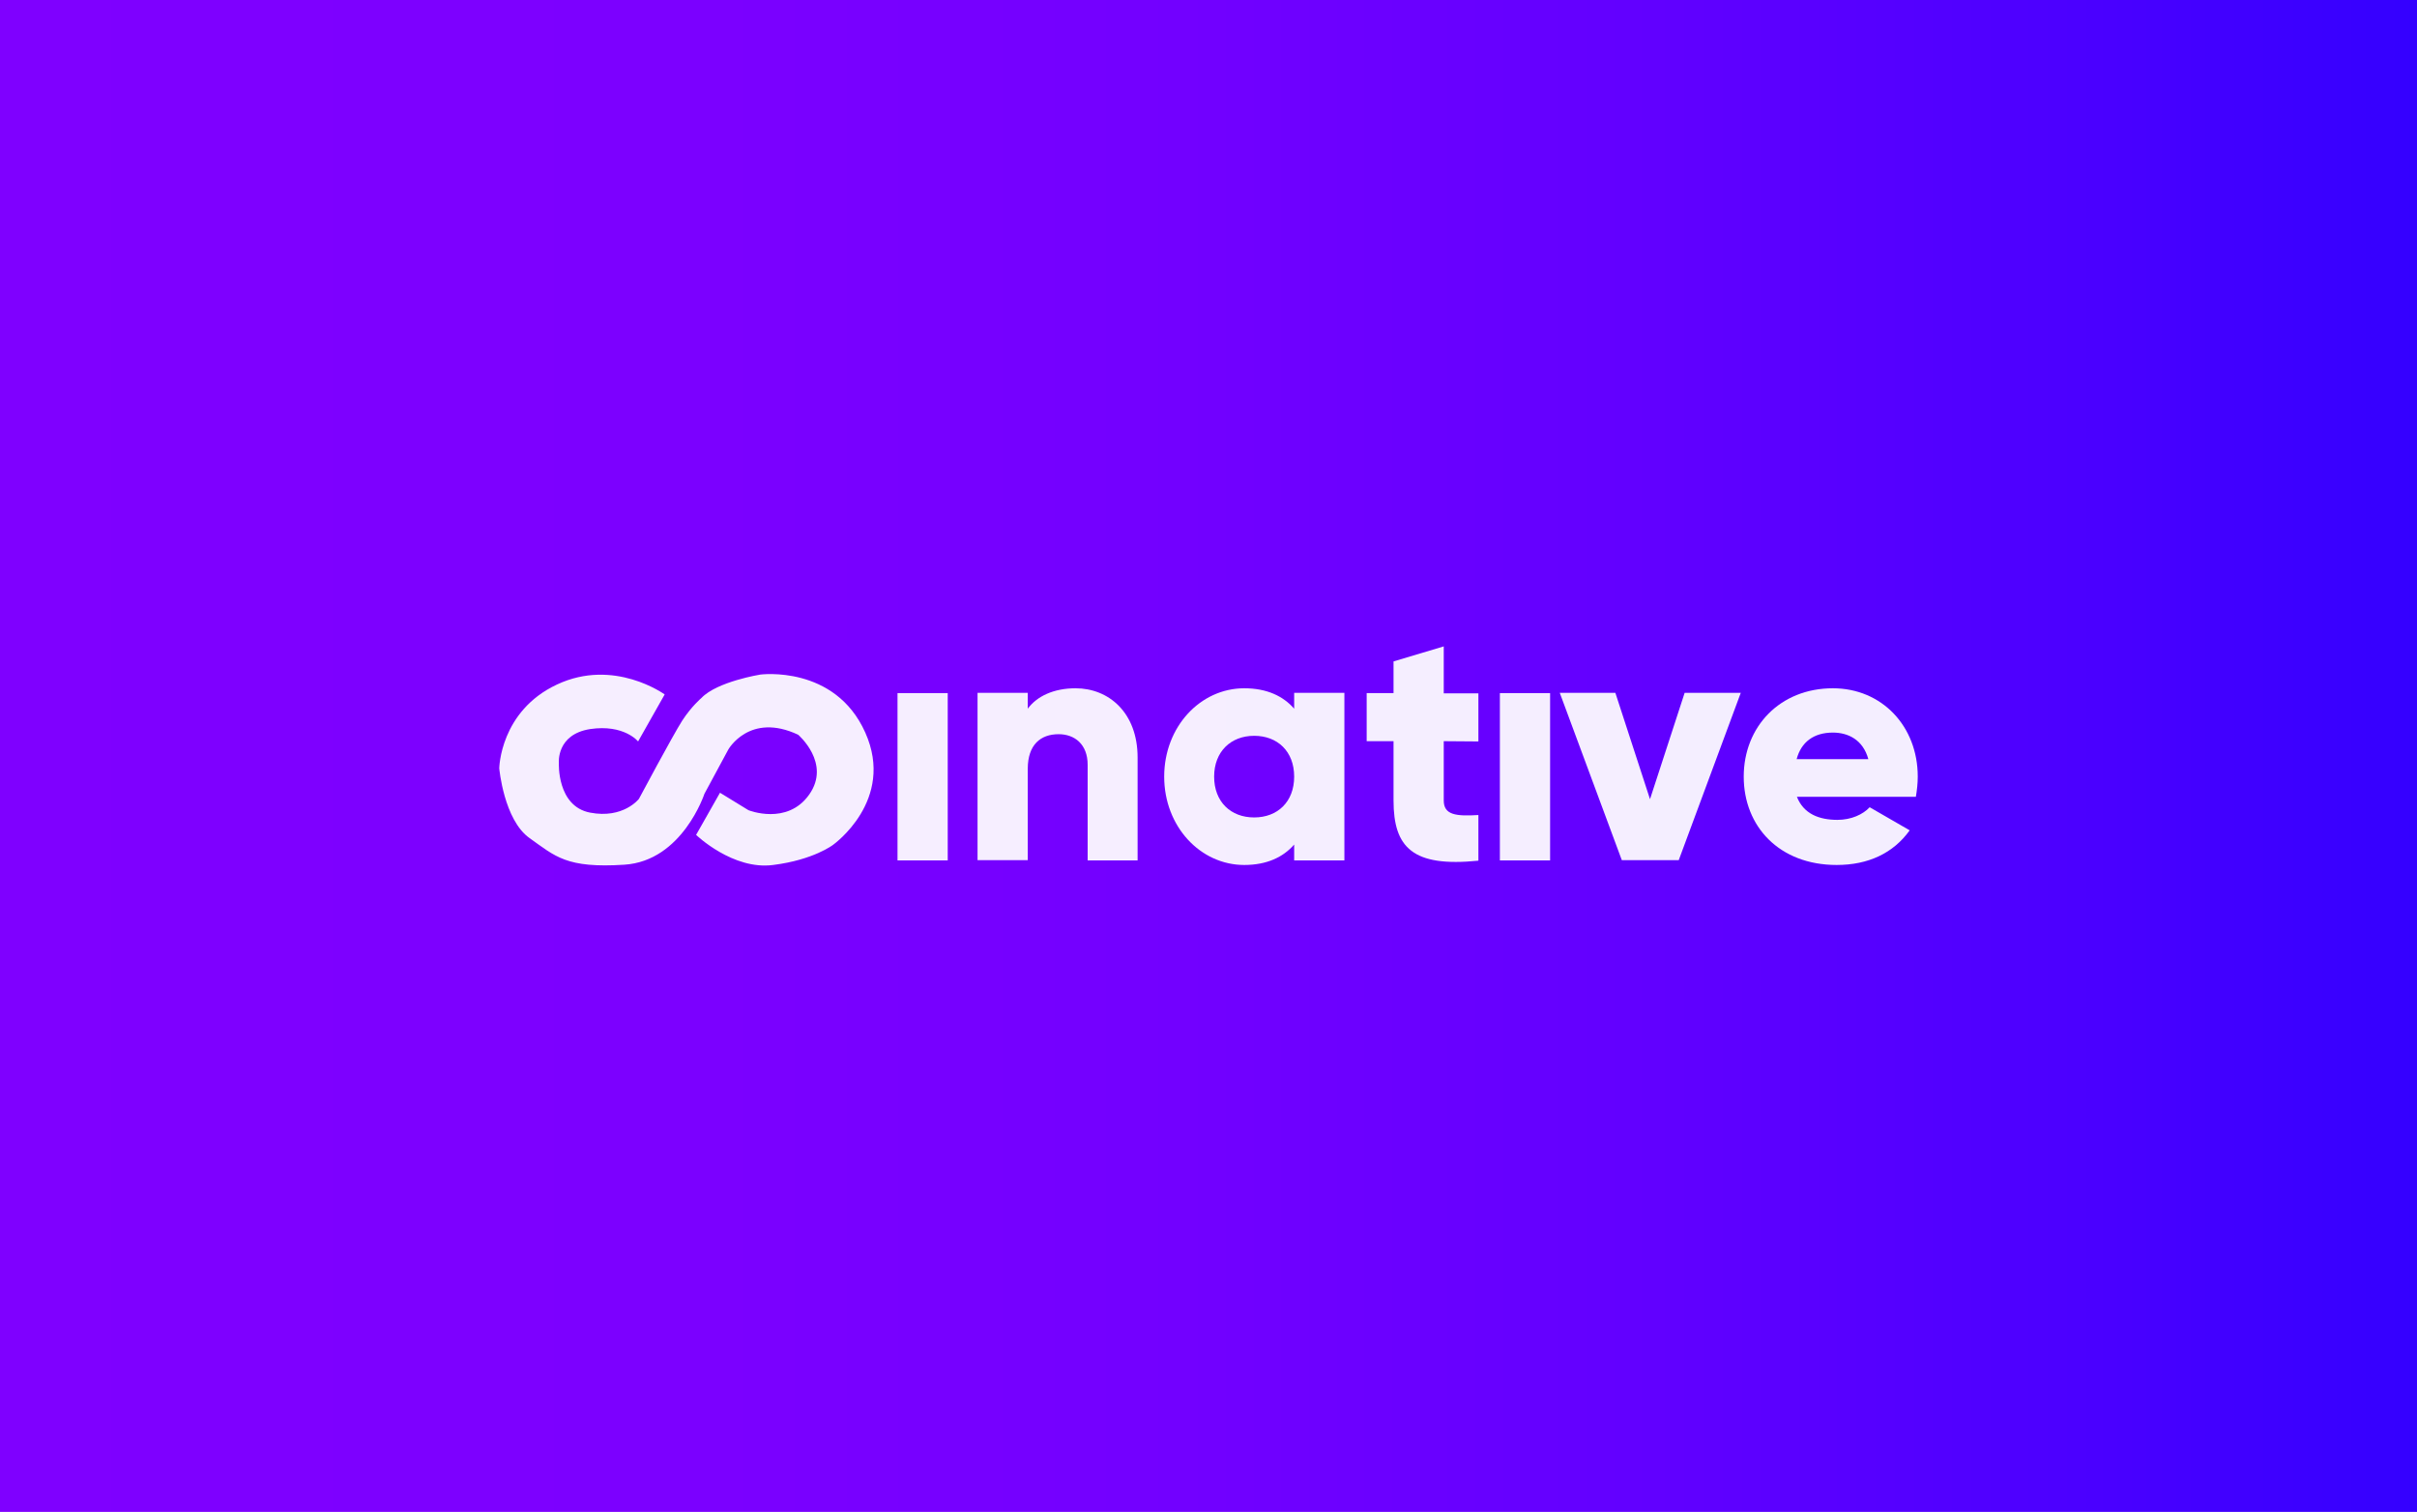
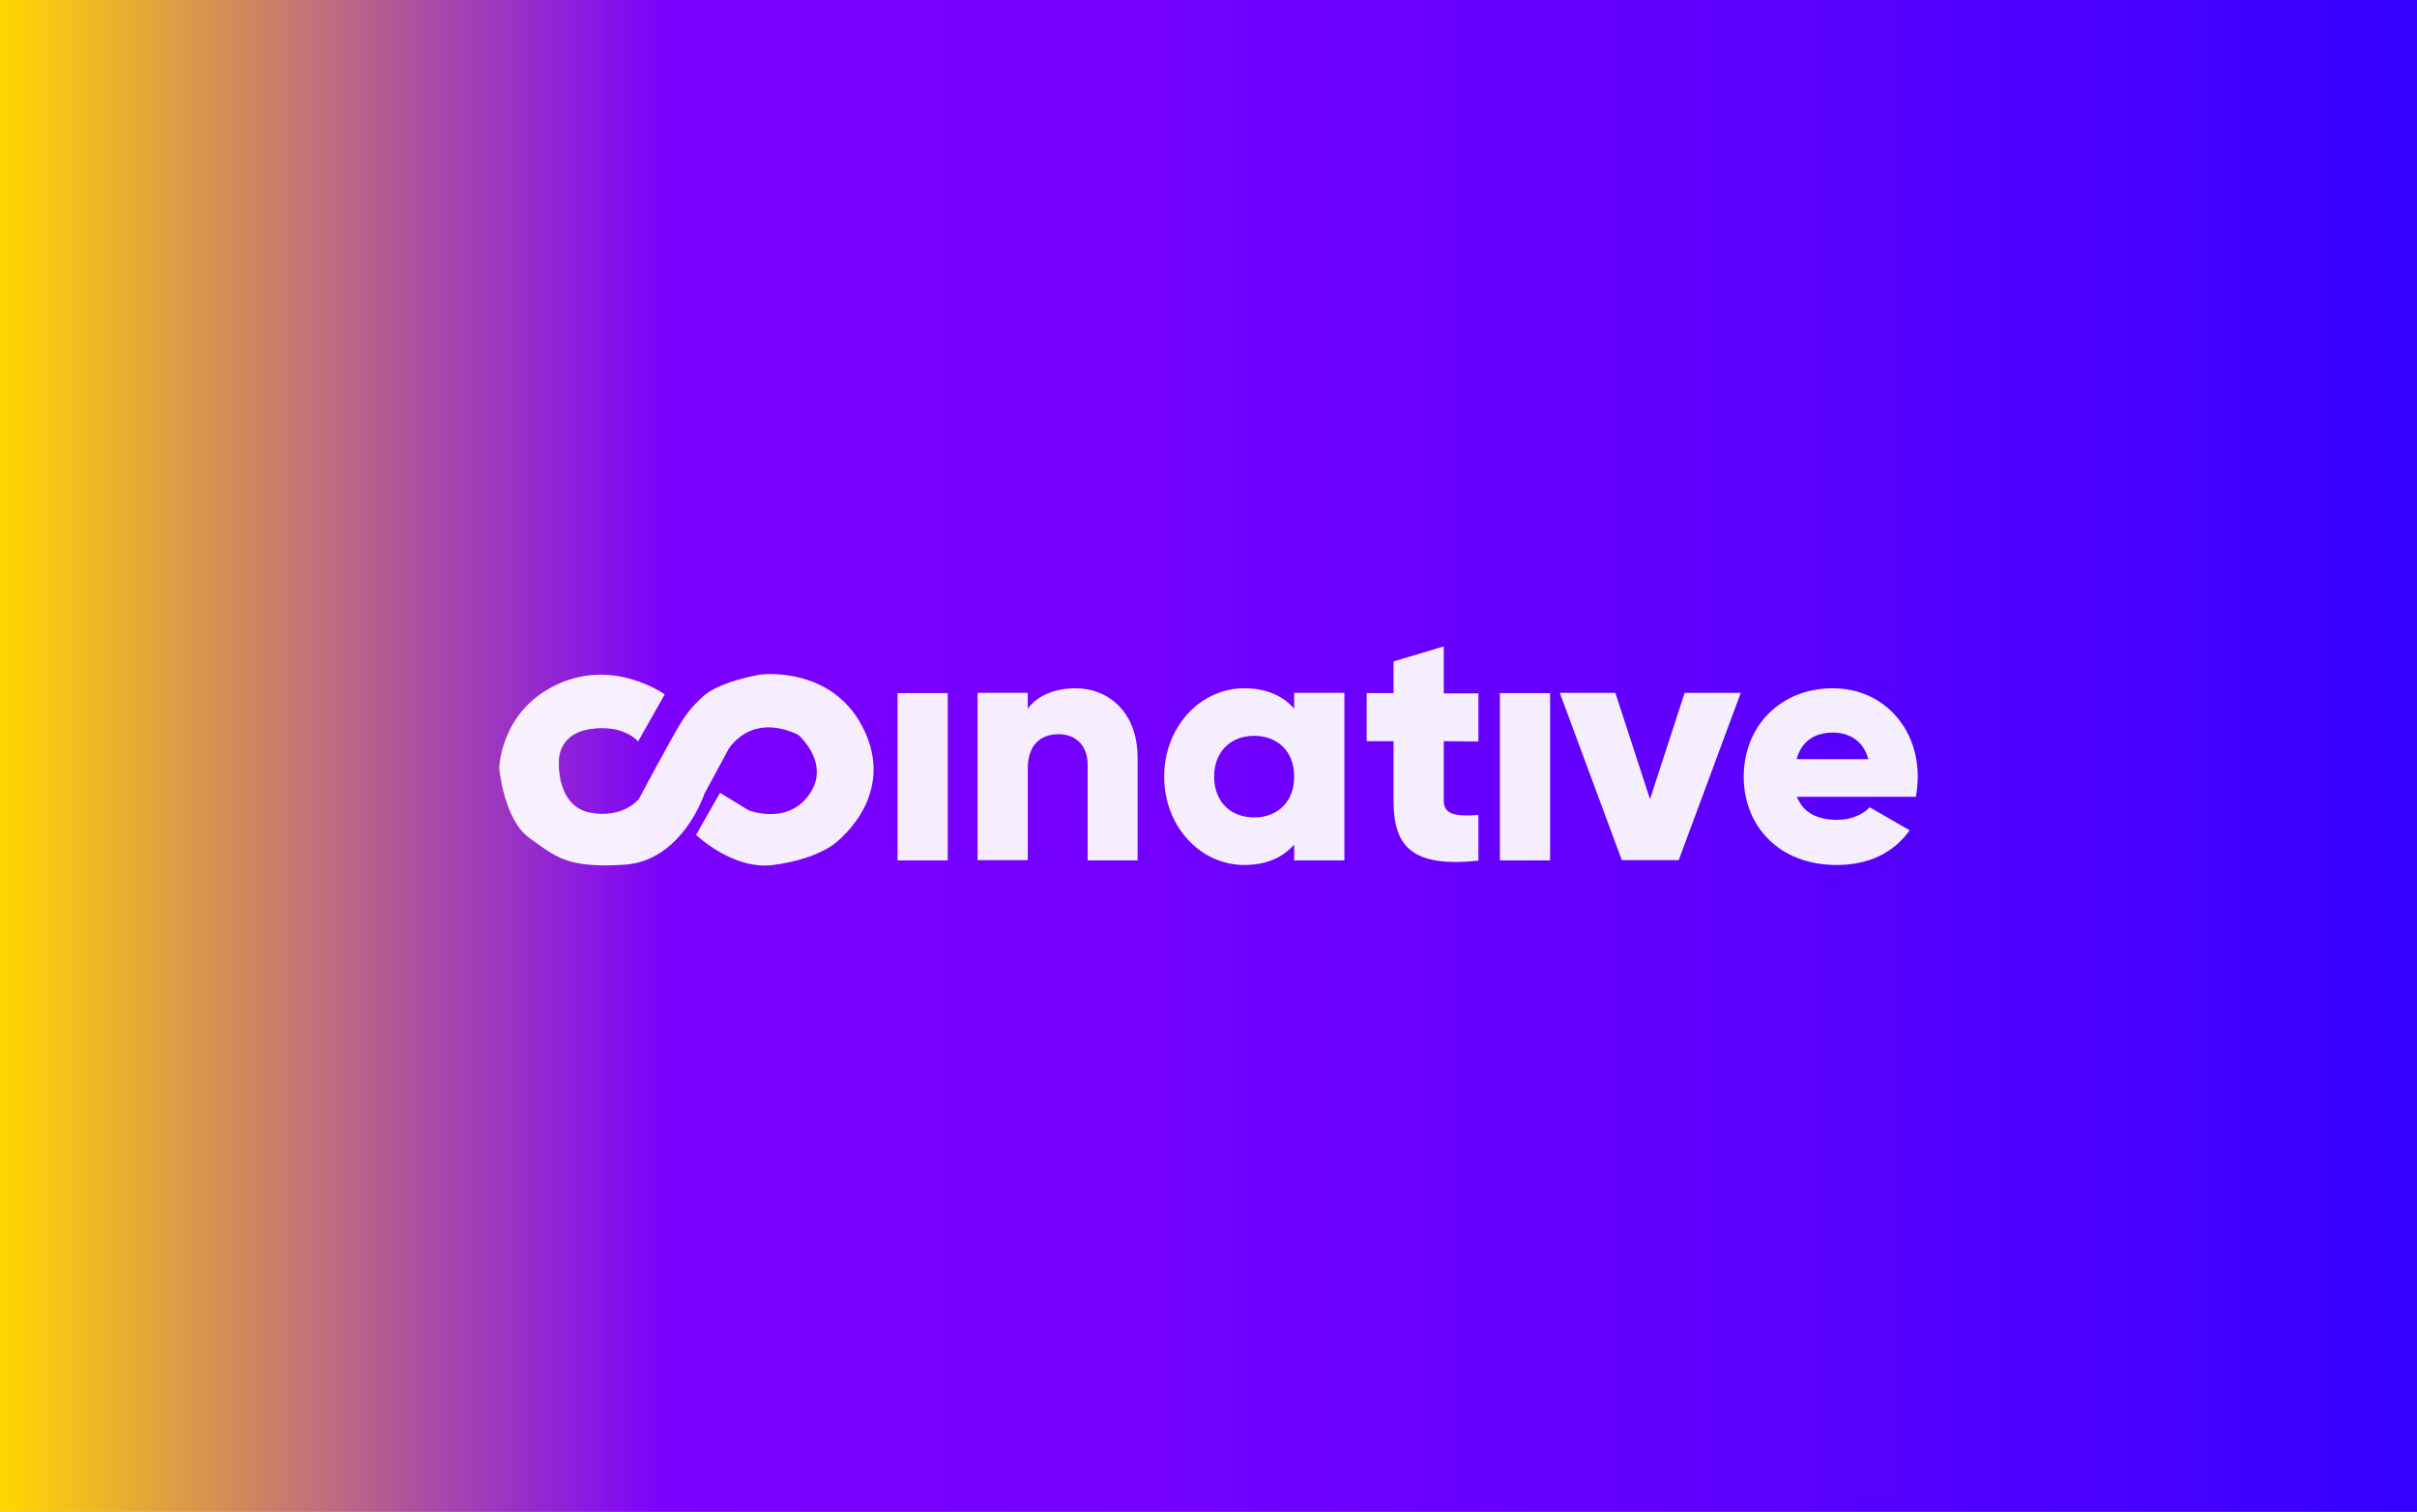
<svg xmlns="http://www.w3.org/2000/svg" version="1.1" id="Capa_1" x="0px" y="0px" viewBox="225 -56 900 563" style="enable-background:new 225 -56 900 563;" xml:space="preserve">
  <style type="text/css">
	.st0{fill:url(#SVGID_1_);}
	.st1{opacity:0.93;}
	.st2{fill:#FFFFFF;}
</style>
  <linearGradient id="SVGID_1_" gradientUnits="userSpaceOnUse" x1="225" y1="226.5" x2="1125" y2="226.5" gradientTransform="matrix(1 0 0 -1 0 452)">
-     <stop offset="0" style="stop-color:#7F00FF" />
+     <stop offset="0" style="stop-color:#FFD700" />
    <stop offset="0.275" style="stop-color:#7C00FF" />
    <stop offset="0.49" style="stop-color:#7200FF" />
    <stop offset="0.685" style="stop-color:#6100FF" />
    <stop offset="0.867" style="stop-color:#4A00FF" />
    <stop offset="1" style="stop-color:#3400FF" />
  </linearGradient>
  <rect x="225" y="-56" class="st0" width="900" height="563" />
  <g class="st1">
    <path class="st2" d="M462.6,220.1l9.9-17.5c0,0-18.8-13.7-40.1-3.7c-21.2,9.9-21.5,31.2-21.5,31.2s1.7,19.2,11.3,26   c9.6,6.8,13.7,11.3,35.3,9.9c21.6-1.4,29.8-26.4,29.8-26.4l8.9-16.5c0,0,7.9-14,26-5.5c0,0,12.4,10.6,4.1,22.3   c-8.2,11.6-22.6,5.8-22.6,5.8l-10.6-6.5l-8.9,15.7c0,0,13.7,13.2,28.7,11.2c15.1-1.9,22.3-7.5,22.3-7.5s23.3-16.5,12-41.8   s-39.1-21.6-39.1-21.6s-16.1,2.6-21.9,8.7c0,0-3.7,3.1-7.2,8.5c-3.5,5.5-16.1,29.1-16.1,29.1s-5.8,7.5-18.2,5.1   c-12.4-2.4-11.6-18.5-11.6-18.5s-1-10.6,11.6-12.6C457.4,213.6,462.6,220.1,462.6,220.1z" />
    <path class="st2" d="M873.2,202l-23.1,62.3h-21.2L805.8,202h20.7l12.9,39.6l12.9-39.6L873.2,202L873.2,202z" />
    <path class="st2" d="M909.2,249.3c5.1,0,9.5-2,12-4.7l14.9,8.6c-6.1,8.5-15.4,12.9-27.2,12.9c-21.3,0-34.6-14.3-34.6-32.9   s13.5-32.9,33.2-32.9c18.2,0,31.6,14.1,31.6,32.9c0,2.6-0.3,5.1-0.7,7.5h-44.3C896.6,247.1,902.4,249.3,909.2,249.3z M920.7,226.7   c-2-7.3-7.6-9.9-13.2-9.9c-7.1,0-11.8,3.5-13.5,9.9C893.9,226.7,920.7,226.7,920.7,226.7z" />
    <path class="st2" d="M648.6,226.1v38.3H630v-35.6c0-7.7-4.9-11.4-10.8-11.4c-6.8,0-11.5,4-11.5,12.9v34h-18.7V202h18.7v5.9   c3.4-4.6,9.6-7.6,17.8-7.6C637.8,200.3,648.6,209.3,648.6,226.1z" />
    <path class="st2" d="M725.6,202.1v62.3h-18.7v-5.9c-4.1,4.7-10.2,7.6-18.6,7.6c-16.3,0-29.8-14.3-29.8-32.9s13.5-32.9,29.8-32.9   c8.4,0,14.5,2.9,18.6,7.6V202h18.7V202.1z M706.9,233.2c0-9.4-6.2-15.2-14.9-15.2s-14.9,5.9-14.9,15.2c0,9.4,6.2,15.2,14.9,15.2   S706.9,242.6,706.9,233.2z" />
    <path class="st2" d="M762.6,220v22.1c0,5.4,4.6,5.9,12.9,5.4v17c-24.5,2.5-31.6-4.9-31.6-22.4V220h-10v-17.9h10v-11.8l18.7-5.6   v17.5h12.9v17.9L762.6,220L762.6,220z" />
    <rect x="559.2" y="202.1" class="st2" width="18.7" height="62.3" />
    <rect x="783.5" y="202.1" class="st2" width="18.7" height="62.3" />
  </g>
</svg>
